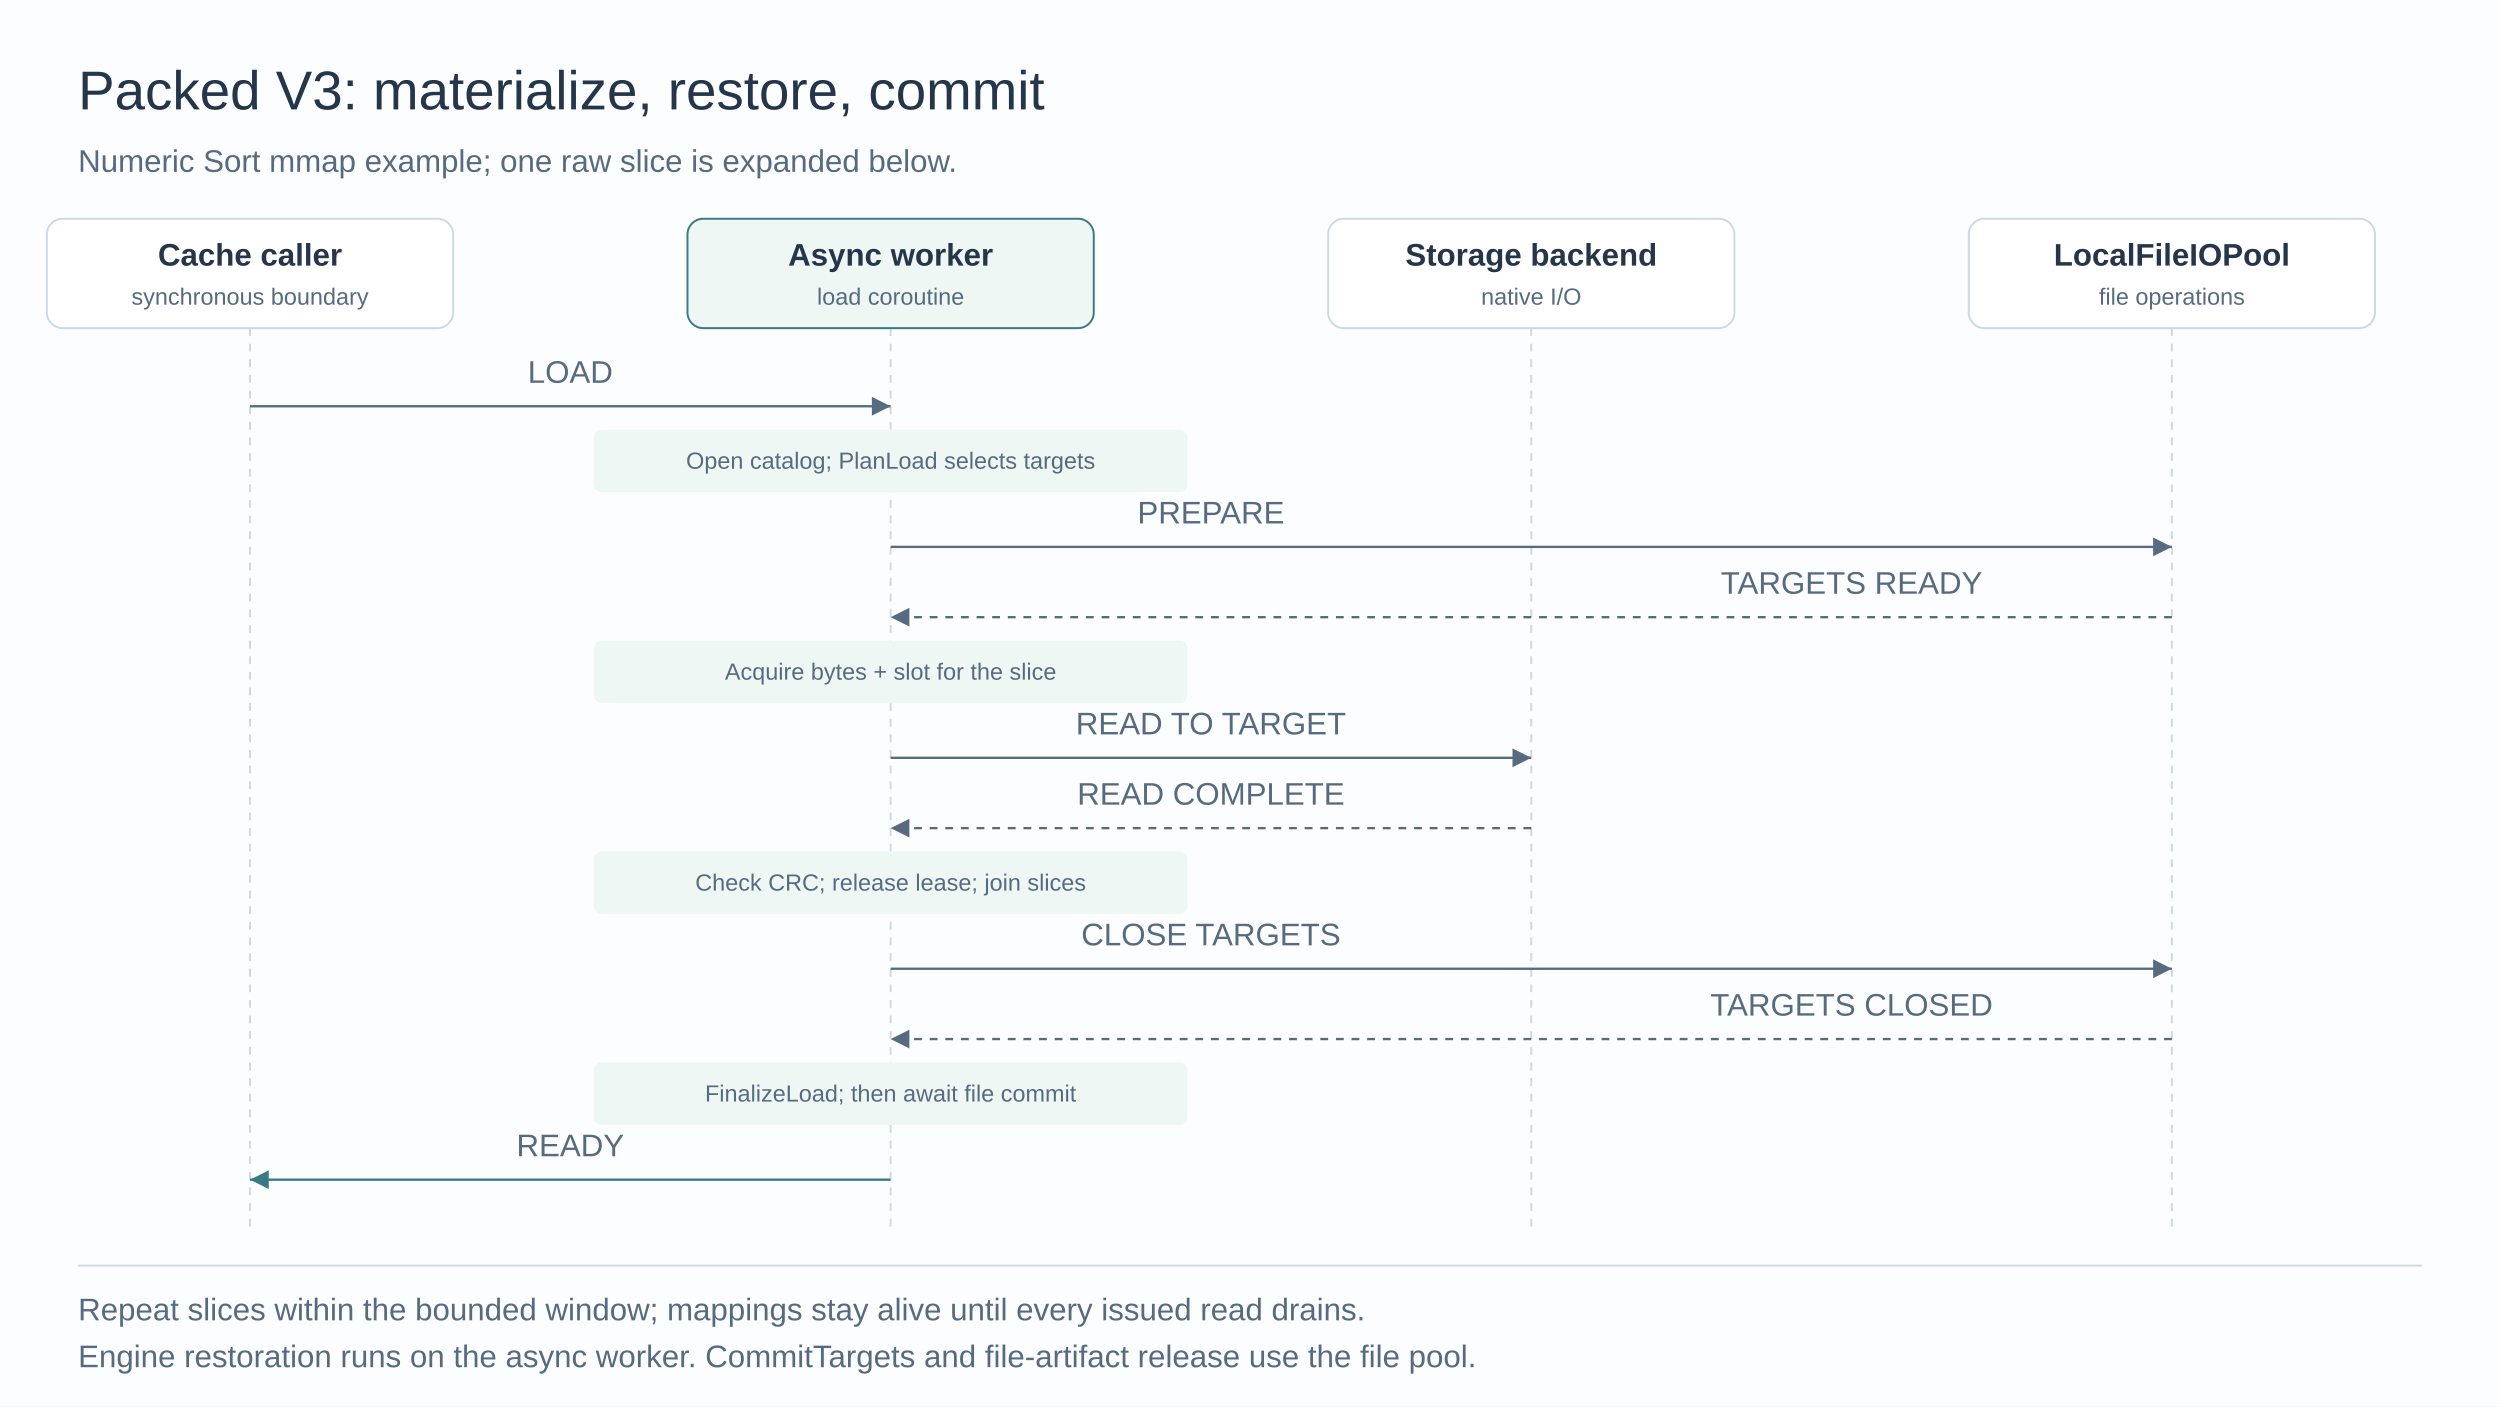
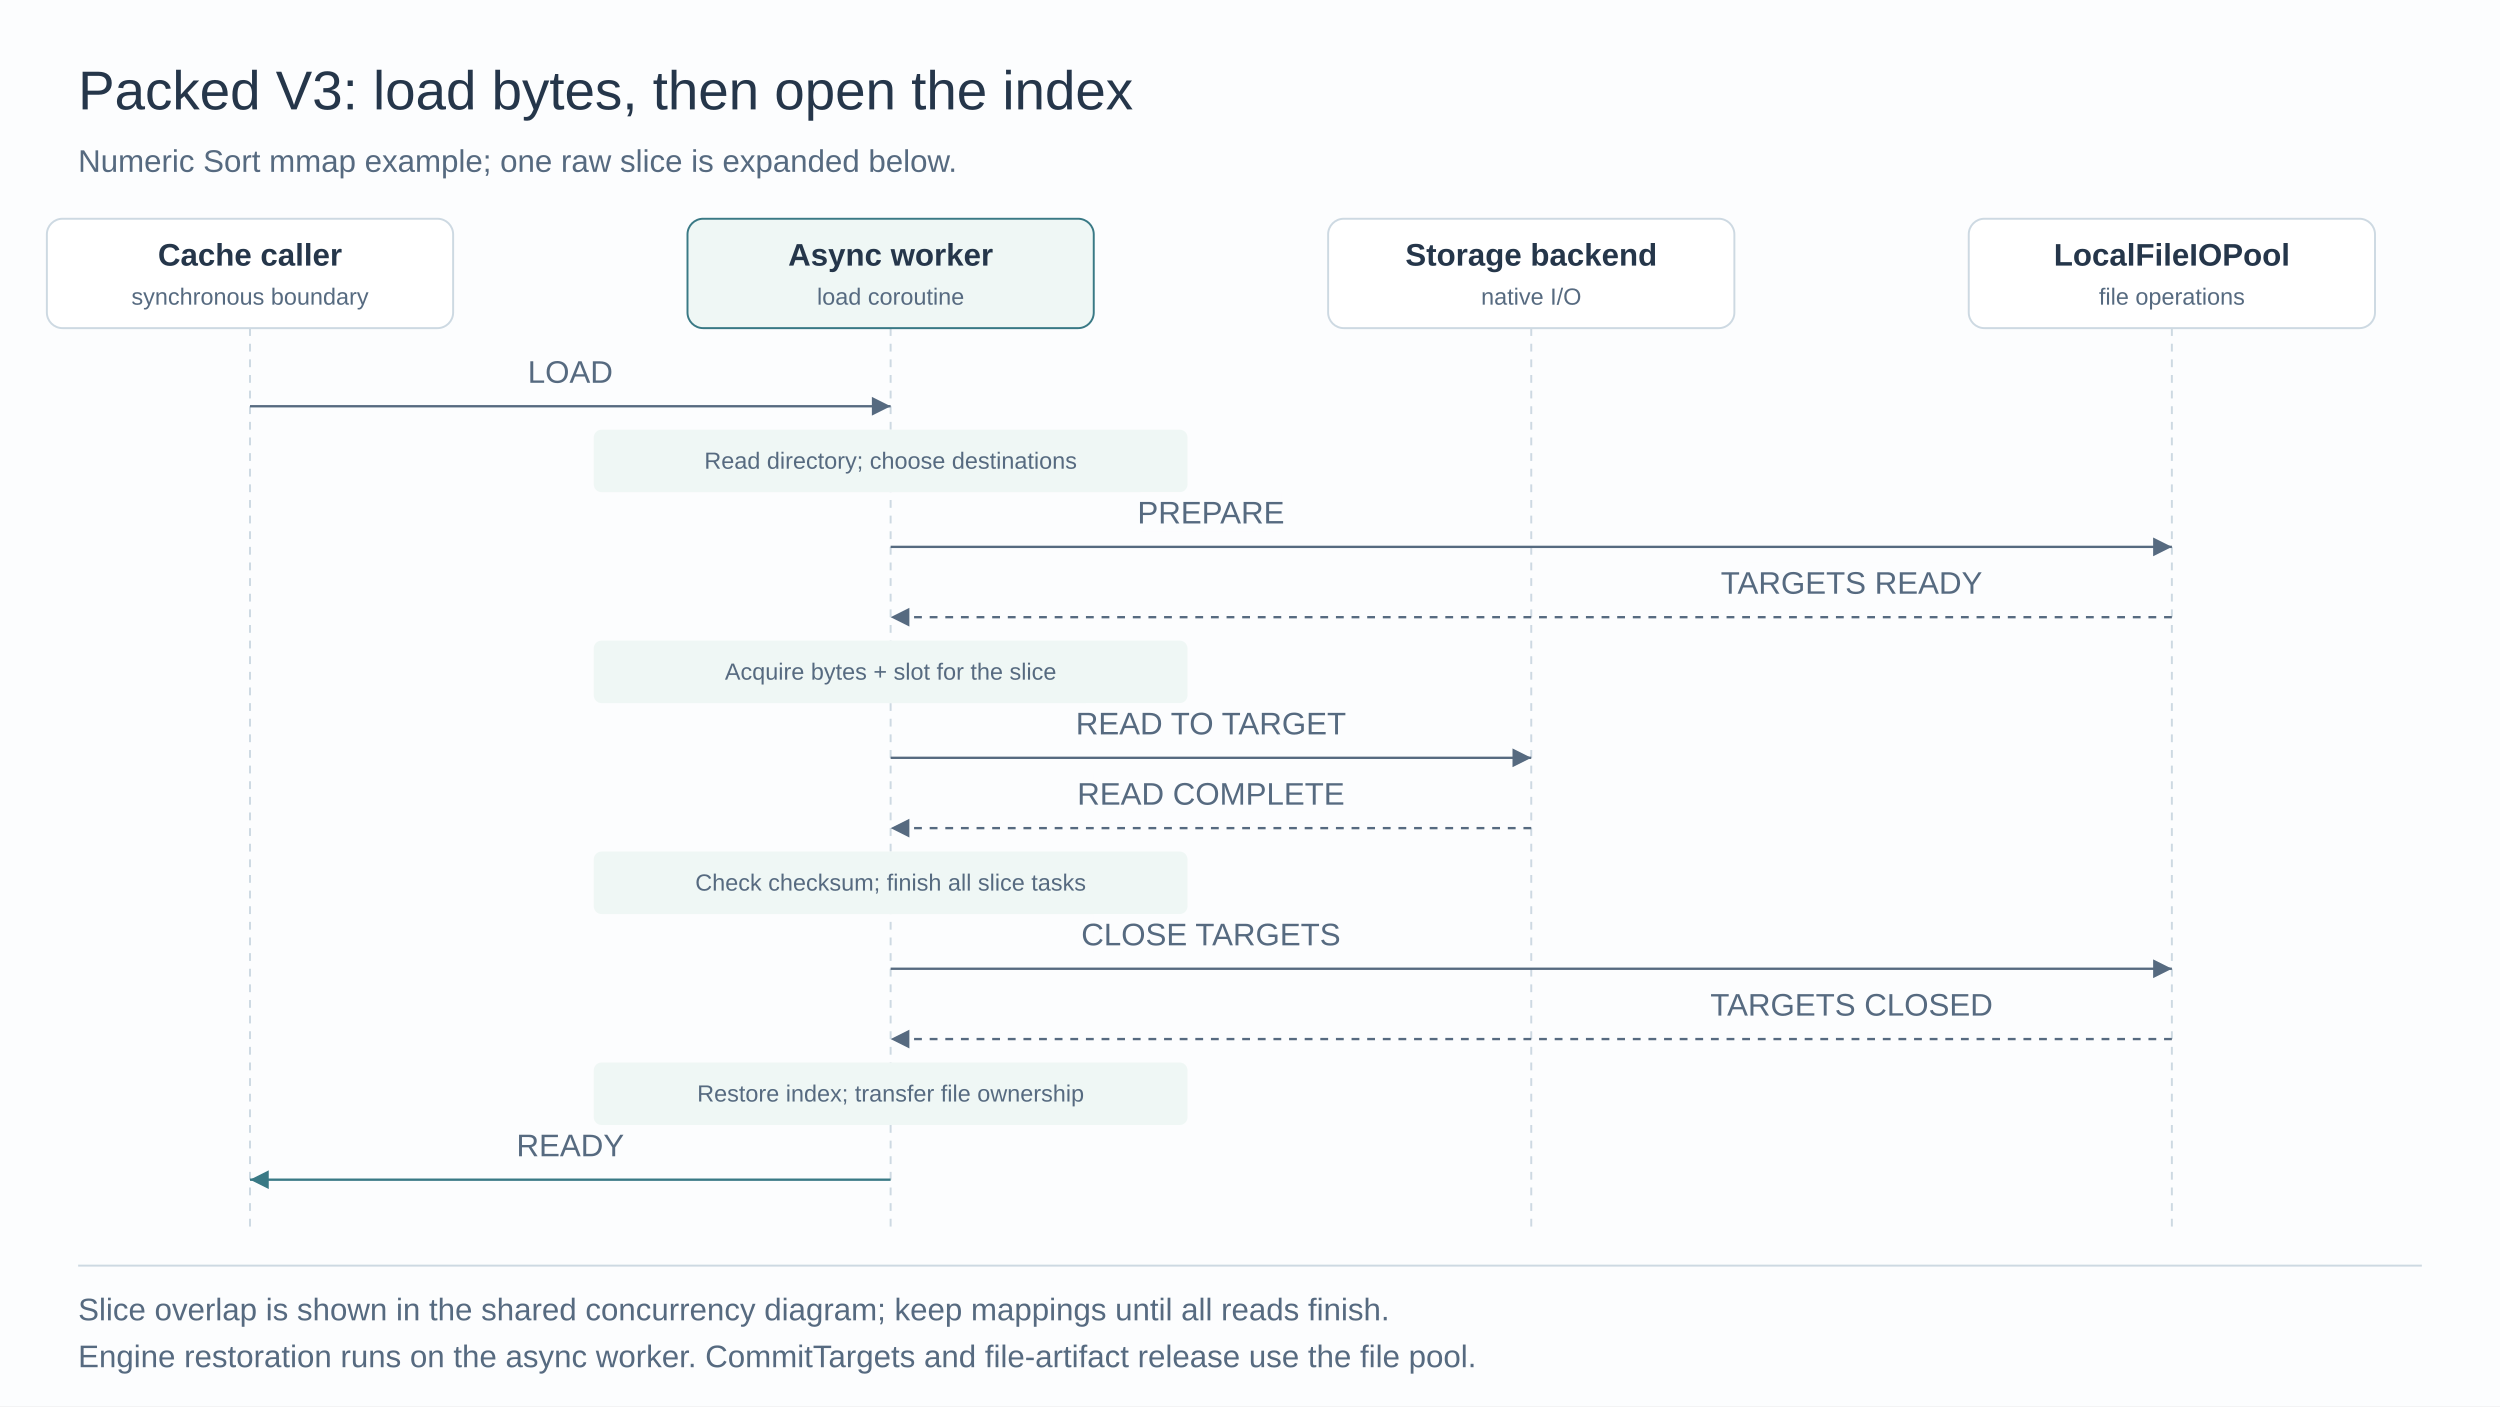
<svg xmlns="http://www.w3.org/2000/svg" width="1280" height="720" viewBox="0 0 1280 720" role="img" aria-labelledby="packed-sequence-title packed-sequence-desc">
  <defs>
    <marker id="packed-sequence-arrow" markerWidth="8" markerHeight="8" refX="8" refY="4" orient="auto">
      <path d="M 0 0 L 8 4 L 0 8 Z" fill="#566A80" />
    </marker>
    <marker id="packed-sequence-accent" markerWidth="8" markerHeight="8" refX="8" refY="4" orient="auto">
      <path d="M 0 0 L 8 4 L 0 8 Z" fill="#397985" />
    </marker>
    <marker id="packed-sequence-link" markerWidth="8" markerHeight="8" refX="8" refY="4" orient="auto">
      <path d="M 0 0 L 8 4 L 0 8 Z" fill="#557794" />
    </marker>
  </defs>
  <rect width="1280" height="720" fill="#FCFDFE" />
  <g font-family="Geist, Arial, sans-serif">
-     <text x="40" y="56" font-size="28" fill="#25364A" text-anchor="start" font-weight="400">Packed V3: materialize, restore, commit</text>
+     <text x="40" y="56" font-size="28" fill="#25364A" text-anchor="start" font-weight="400">Packed V3: load bytes, then open the index</text>
    <text x="40" y="88" font-size="16" fill="#566A80" text-anchor="start" font-weight="400">Numeric Sort mmap example; one raw slice is expanded below.</text>
    <line x1="128" y1="168" x2="128" y2="632" stroke="#CDD9E2" stroke-dasharray="4 4" />
    <line x1="456" y1="168" x2="456" y2="632" stroke="#CDD9E2" stroke-dasharray="4 4" />
    <line x1="784" y1="168" x2="784" y2="632" stroke="#CDD9E2" stroke-dasharray="4 4" />
    <line x1="1112" y1="168" x2="1112" y2="632" stroke="#CDD9E2" stroke-dasharray="4 4" />
    <rect x="24" y="112" width="208" height="56" rx="8" fill="#FFFFFF" stroke="#CDD9E2" />
    <text x="128" y="136" font-size="16" fill="#25364A" text-anchor="middle" font-weight="600">Cache caller</text>
    <text x="128" y="156" font-size="12" fill="#566A80" text-anchor="middle" font-weight="400">synchronous boundary</text>
    <rect x="352" y="112" width="208" height="56" rx="8" fill="#EFF7F5" stroke="#397985" />
    <text x="456" y="136" font-size="16" fill="#25364A" text-anchor="middle" font-weight="600">Async worker</text>
    <text x="456" y="156" font-size="12" fill="#566A80" text-anchor="middle" font-weight="400">load coroutine</text>
    <rect x="680" y="112" width="208" height="56" rx="8" fill="#FFFFFF" stroke="#CDD9E2" />
    <text x="784" y="136" font-size="16" fill="#25364A" text-anchor="middle" font-weight="600">Storage backend</text>
    <text x="784" y="156" font-size="12" fill="#566A80" text-anchor="middle" font-weight="400">native I/O</text>
    <rect x="1008" y="112" width="208" height="56" rx="8" fill="#FFFFFF" stroke="#CDD9E2" />
    <text x="1112" y="136" font-size="16" fill="#25364A" text-anchor="middle" font-weight="600">LocalFileIOPool</text>
    <text x="1112" y="156" font-size="12" fill="#566A80" text-anchor="middle" font-weight="400">file operations</text>
    <path d="M 128 208 L 456 208" fill="none" stroke="#566A80" stroke-width="1.2" marker-end="url(#packed-sequence-arrow)" />
    <rect x="268.0" y="180" width="48" height="20" fill="#FCFDFE" />
    <text x="292.0" y="196" font-size="16" fill="#566A80" text-anchor="middle" font-weight="400">LOAD</text>
    <rect x="304" y="220" width="304" height="32" rx="4" fill="#EFF7F5" />
-     <text x="456" y="240" font-size="12" fill="#566A80" text-anchor="middle" font-weight="400">Open catalog; PlanLoad selects targets</text>
+     <text x="456" y="240" font-size="12" fill="#566A80" text-anchor="middle" font-weight="400">Read directory; choose destinations</text>
    <path d="M 456 280 L 1112 280" fill="none" stroke="#566A80" stroke-width="1.2" marker-end="url(#packed-sequence-arrow)" />
    <rect x="584.0" y="252" width="72" height="20" fill="#FCFDFE" />
    <text x="620.0" y="268" font-size="16" fill="#566A80" text-anchor="middle" font-weight="400">PREPARE</text>
    <path d="M 1112 316 L 456 316" fill="none" stroke="#566A80" stroke-width="1.2" stroke-dasharray="4 4" marker-end="url(#packed-sequence-arrow)" />
    <rect x="888.0" y="288" width="120" height="20" fill="#FCFDFE" />
    <text x="948.0" y="304" font-size="16" fill="#566A80" text-anchor="middle" font-weight="400">TARGETS READY</text>
    <rect x="304" y="328" width="304" height="32" rx="4" fill="#EFF7F5" />
    <text x="456" y="348" font-size="12" fill="#566A80" text-anchor="middle" font-weight="400">Acquire bytes + slot for the slice</text>
    <path d="M 456 388 L 784 388" fill="none" stroke="#566A80" stroke-width="1.2" marker-end="url(#packed-sequence-arrow)" />
    <rect x="556.0" y="360" width="128" height="20" fill="#FCFDFE" />
    <text x="620.0" y="376" font-size="16" fill="#566A80" text-anchor="middle" font-weight="400">READ TO TARGET</text>
    <path d="M 784 424 L 456 424" fill="none" stroke="#566A80" stroke-width="1.2" stroke-dasharray="4 4" marker-end="url(#packed-sequence-arrow)" />
    <rect x="560.0" y="396" width="120" height="20" fill="#FCFDFE" />
    <text x="620.0" y="412" font-size="16" fill="#566A80" text-anchor="middle" font-weight="400">READ COMPLETE</text>
    <rect x="304" y="436" width="304" height="32" rx="4" fill="#EFF7F5" />
-     <text x="456" y="456" font-size="12" fill="#566A80" text-anchor="middle" font-weight="400">Check CRC; release lease; join slices</text>
+     <text x="456" y="456" font-size="12" fill="#566A80" text-anchor="middle" font-weight="400">Check checksum; finish all slice tasks</text>
    <path d="M 456 496 L 1112 496" fill="none" stroke="#566A80" stroke-width="1.2" marker-end="url(#packed-sequence-arrow)" />
    <rect x="560.0" y="468" width="120" height="20" fill="#FCFDFE" />
    <text x="620.0" y="484" font-size="16" fill="#566A80" text-anchor="middle" font-weight="400">CLOSE TARGETS</text>
    <path d="M 1112 532 L 456 532" fill="none" stroke="#566A80" stroke-width="1.2" stroke-dasharray="4 4" marker-end="url(#packed-sequence-arrow)" />
    <rect x="884.0" y="504" width="128" height="20" fill="#FCFDFE" />
    <text x="948.0" y="520" font-size="16" fill="#566A80" text-anchor="middle" font-weight="400">TARGETS CLOSED</text>
    <rect x="304" y="544" width="304" height="32" rx="4" fill="#EFF7F5" />
-     <text x="456" y="564" font-size="12" fill="#566A80" text-anchor="middle" font-weight="400">FinalizeLoad; then await file commit</text>
+     <text x="456" y="564" font-size="12" fill="#566A80" text-anchor="middle" font-weight="400">Restore index; transfer file ownership</text>
    <path d="M 456 604 L 128 604" fill="none" stroke="#397985" stroke-width="1.2" marker-end="url(#packed-sequence-accent)" />
    <rect x="264.0" y="576" width="56" height="20" fill="#FCFDFE" />
    <text x="292.0" y="592" font-size="16" fill="#566A80" text-anchor="middle" font-weight="400">READY</text>
    <line x1="40" y1="648" x2="1240" y2="648" stroke="#CDD9E2" />
-     <text x="40" y="676" font-size="16" fill="#566A80" text-anchor="start" font-weight="400">Repeat slices within the bounded window; mappings stay alive until every issued read drains.</text>
+     <text x="40" y="676" font-size="16" fill="#566A80" text-anchor="start" font-weight="400">Slice overlap is shown in the shared concurrency diagram; keep mappings until all reads finish.</text>
    <text x="40" y="700" font-size="16" fill="#566A80" text-anchor="start" font-weight="400">Engine restoration runs on the async worker. CommitTargets and file-artifact release use the file pool.</text>
  </g>
</svg>
